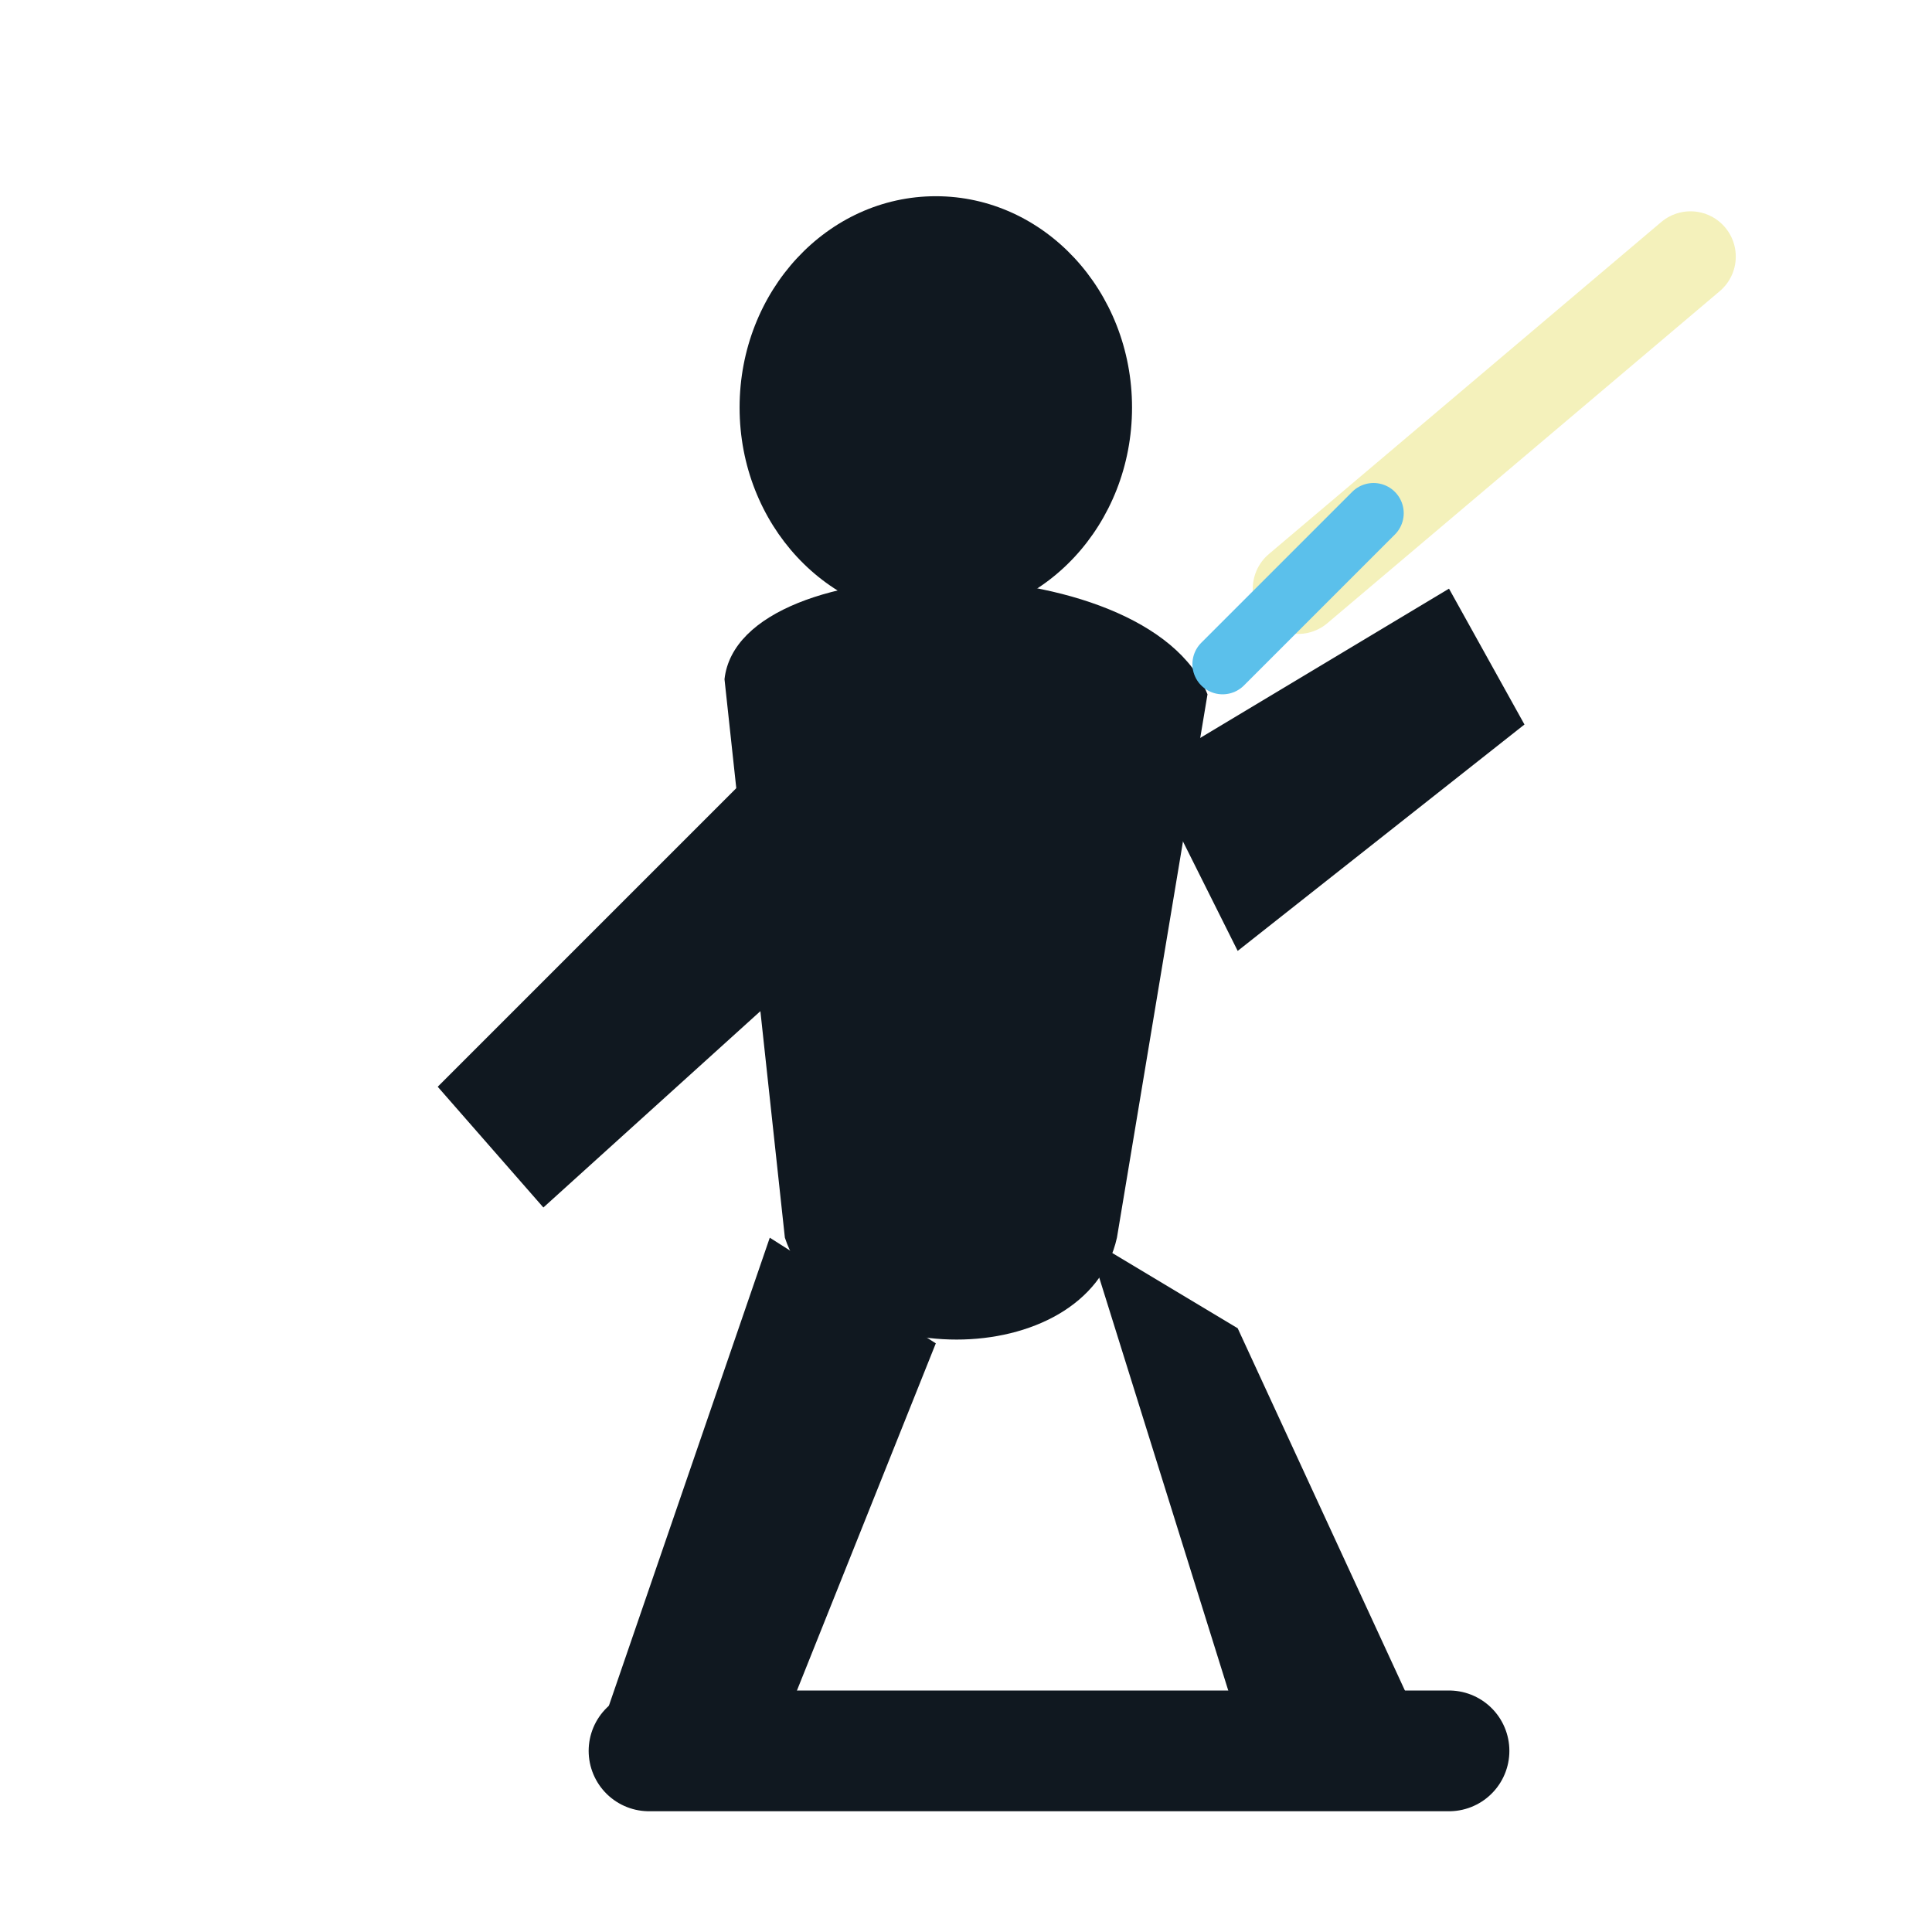
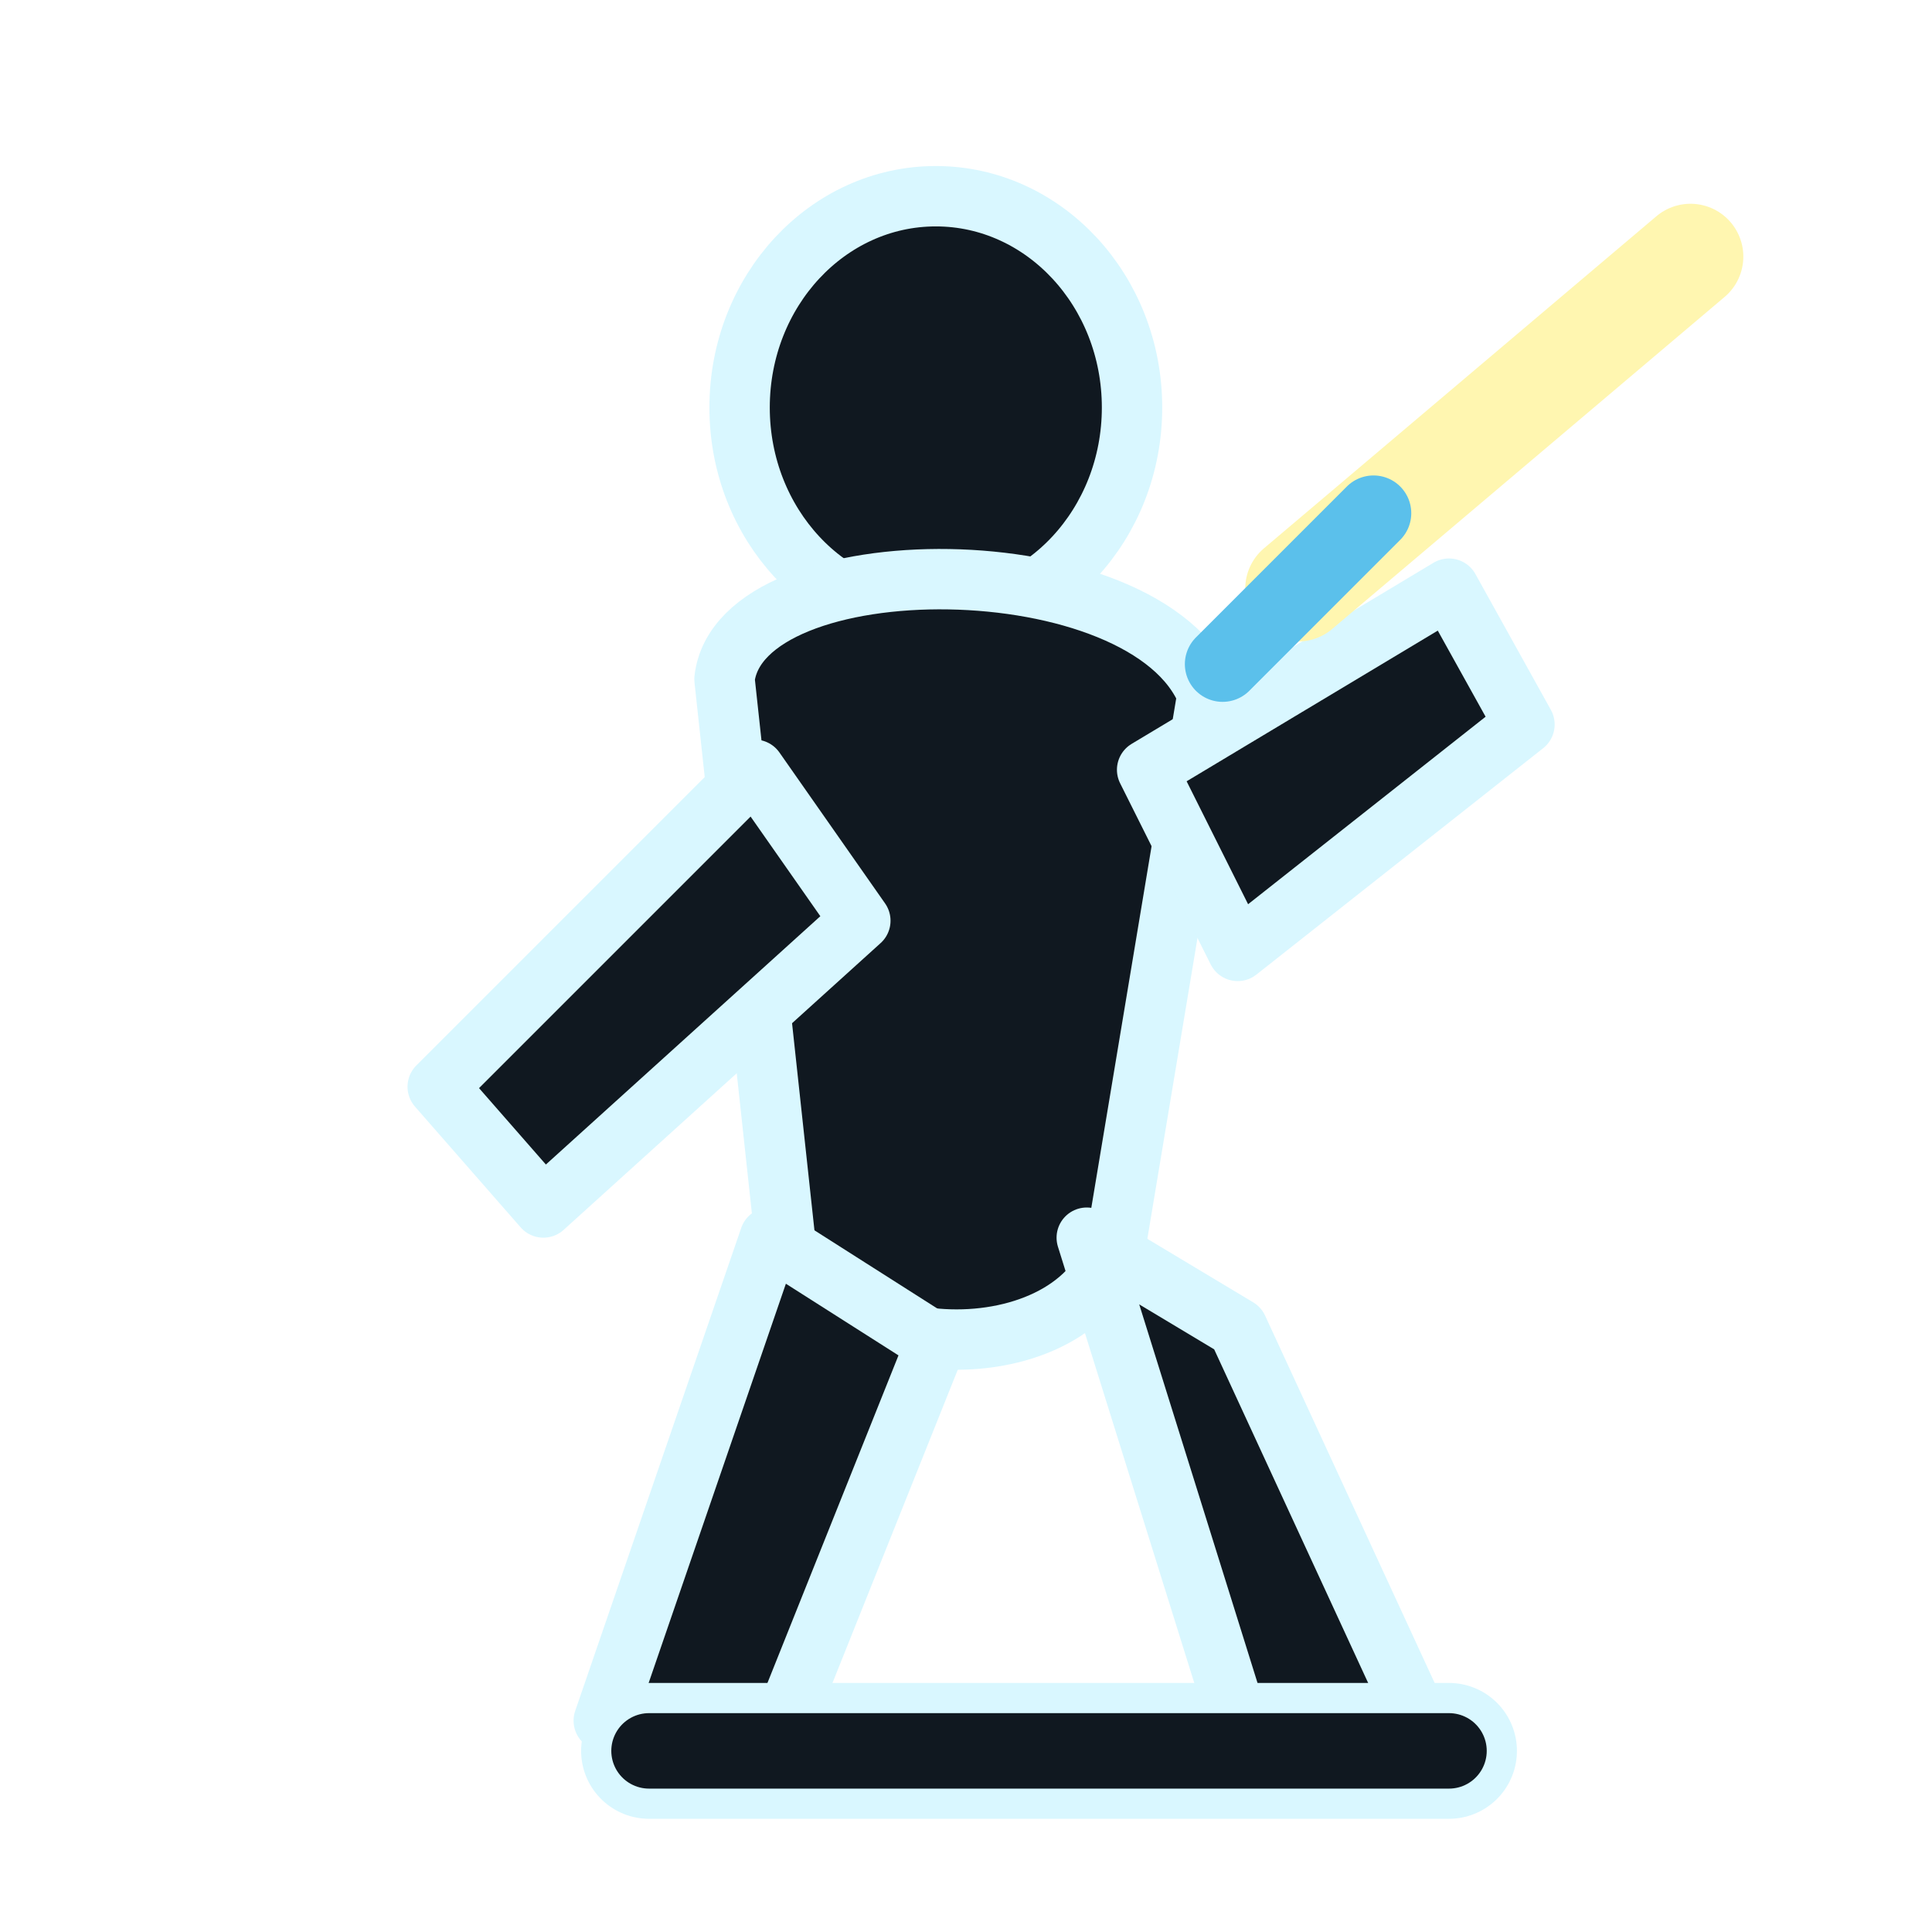
<svg xmlns="http://www.w3.org/2000/svg" width="128" height="128" viewBox="0 0 128 128">
  <rect width="128" height="128" fill="none" />
-   <ellipse cx="62" cy="27" rx="13" ry="14" fill="#101820" />
-   <path d="M48 45 C49 36 76 36 80 46 L74 82 C72 91 55 91 52 82 Z" fill="#101820" />
-   <path d="M51 82 L40 114 L52 114 L62 89 Z" fill="#101820" />
-   <path d="M72 82 L82 114 L94 114 L82 88 Z" fill="#101820" />
-   <path d="M50 51 L29 72 L36 80 L57 61 Z" fill="#101820" />
-   <path d="M76 51 L96 39 L101 48 L82 63 Z" fill="#101820" />
-   <path d="M86 39 L112 17" stroke="#f4f1bb" stroke-width="6" stroke-linecap="round" />
-   <path d="M81 44 L91 34" stroke="#5bc0eb" stroke-width="4" stroke-linecap="round" />
-   <path d="M43 116 H96" stroke="#101820" stroke-width="8" stroke-linecap="round" />
+   <g stroke="#d9f7ff" stroke-width="4" stroke-linejoin="round" stroke-linecap="round">
+     <ellipse cx="62" cy="27" rx="13" ry="14" fill="#101820" />
+     <path d="M48 45 C49 36 76 36 80 46 L74 82 C72 91 55 91 52 82 Z" fill="#101820" />
+     <path d="M51 82 L40 114 L52 114 L62 89 Z" fill="#101820" />
+     <path d="M72 82 L82 114 L94 114 L82 88 Z" fill="#101820" />
+     <path d="M50 51 L29 72 L36 80 L57 61 Z" fill="#101820" />
+     <path d="M76 51 L96 39 L101 48 L82 63 Z" fill="#101820" />
+   </g>
+   <path d="M86 39 L112 17" stroke="#fff6b0" stroke-width="7" stroke-linecap="round" />
+   <path d="M81 44 L91 34" stroke="#5bc0eb" stroke-width="5" stroke-linecap="round" />
+   <path d="M43 116 H96" stroke="#d9f7ff" stroke-width="9" stroke-linecap="round" />
+   <path d="M43 116 H96" stroke="#101820" stroke-width="5" stroke-linecap="round" />
</svg>
